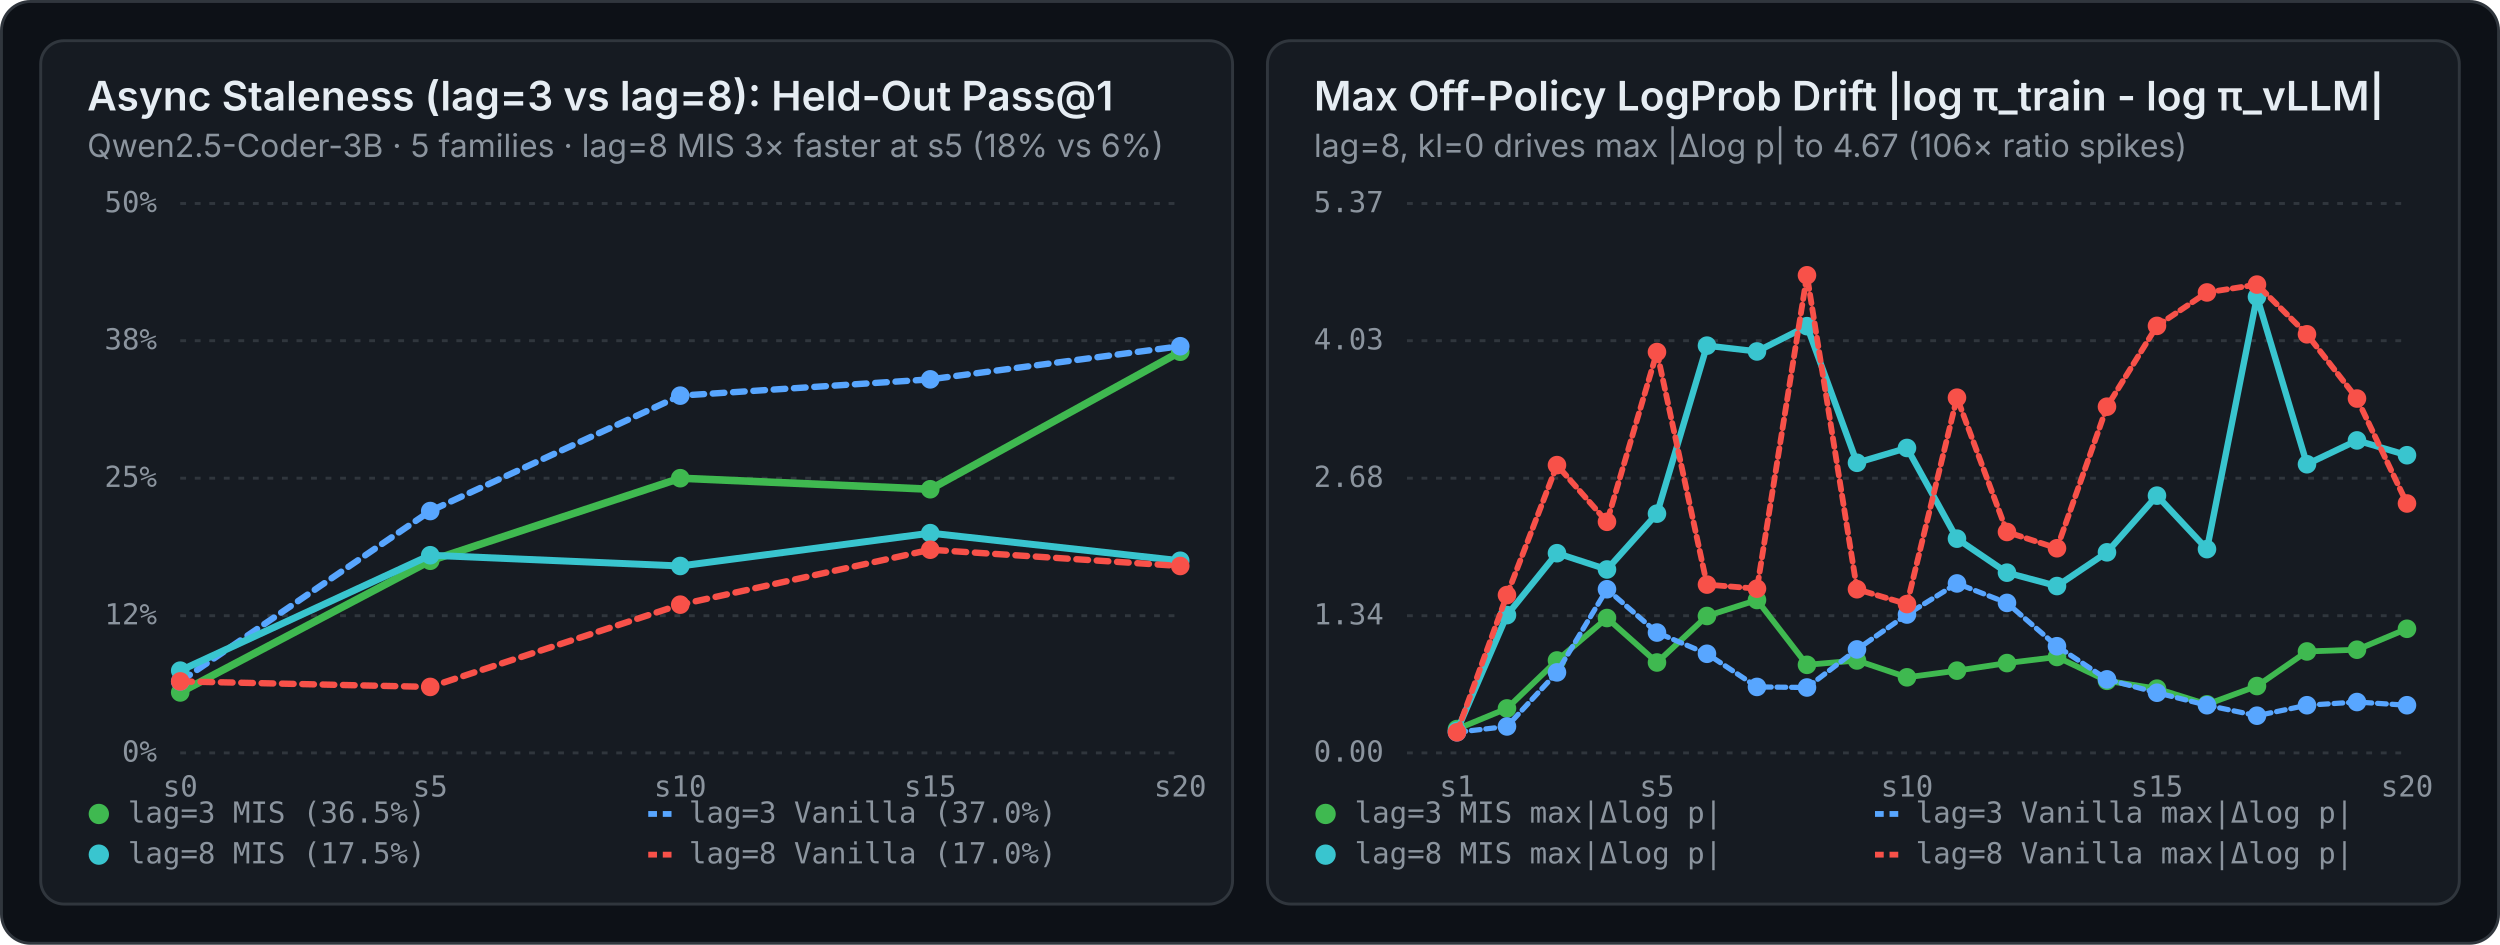
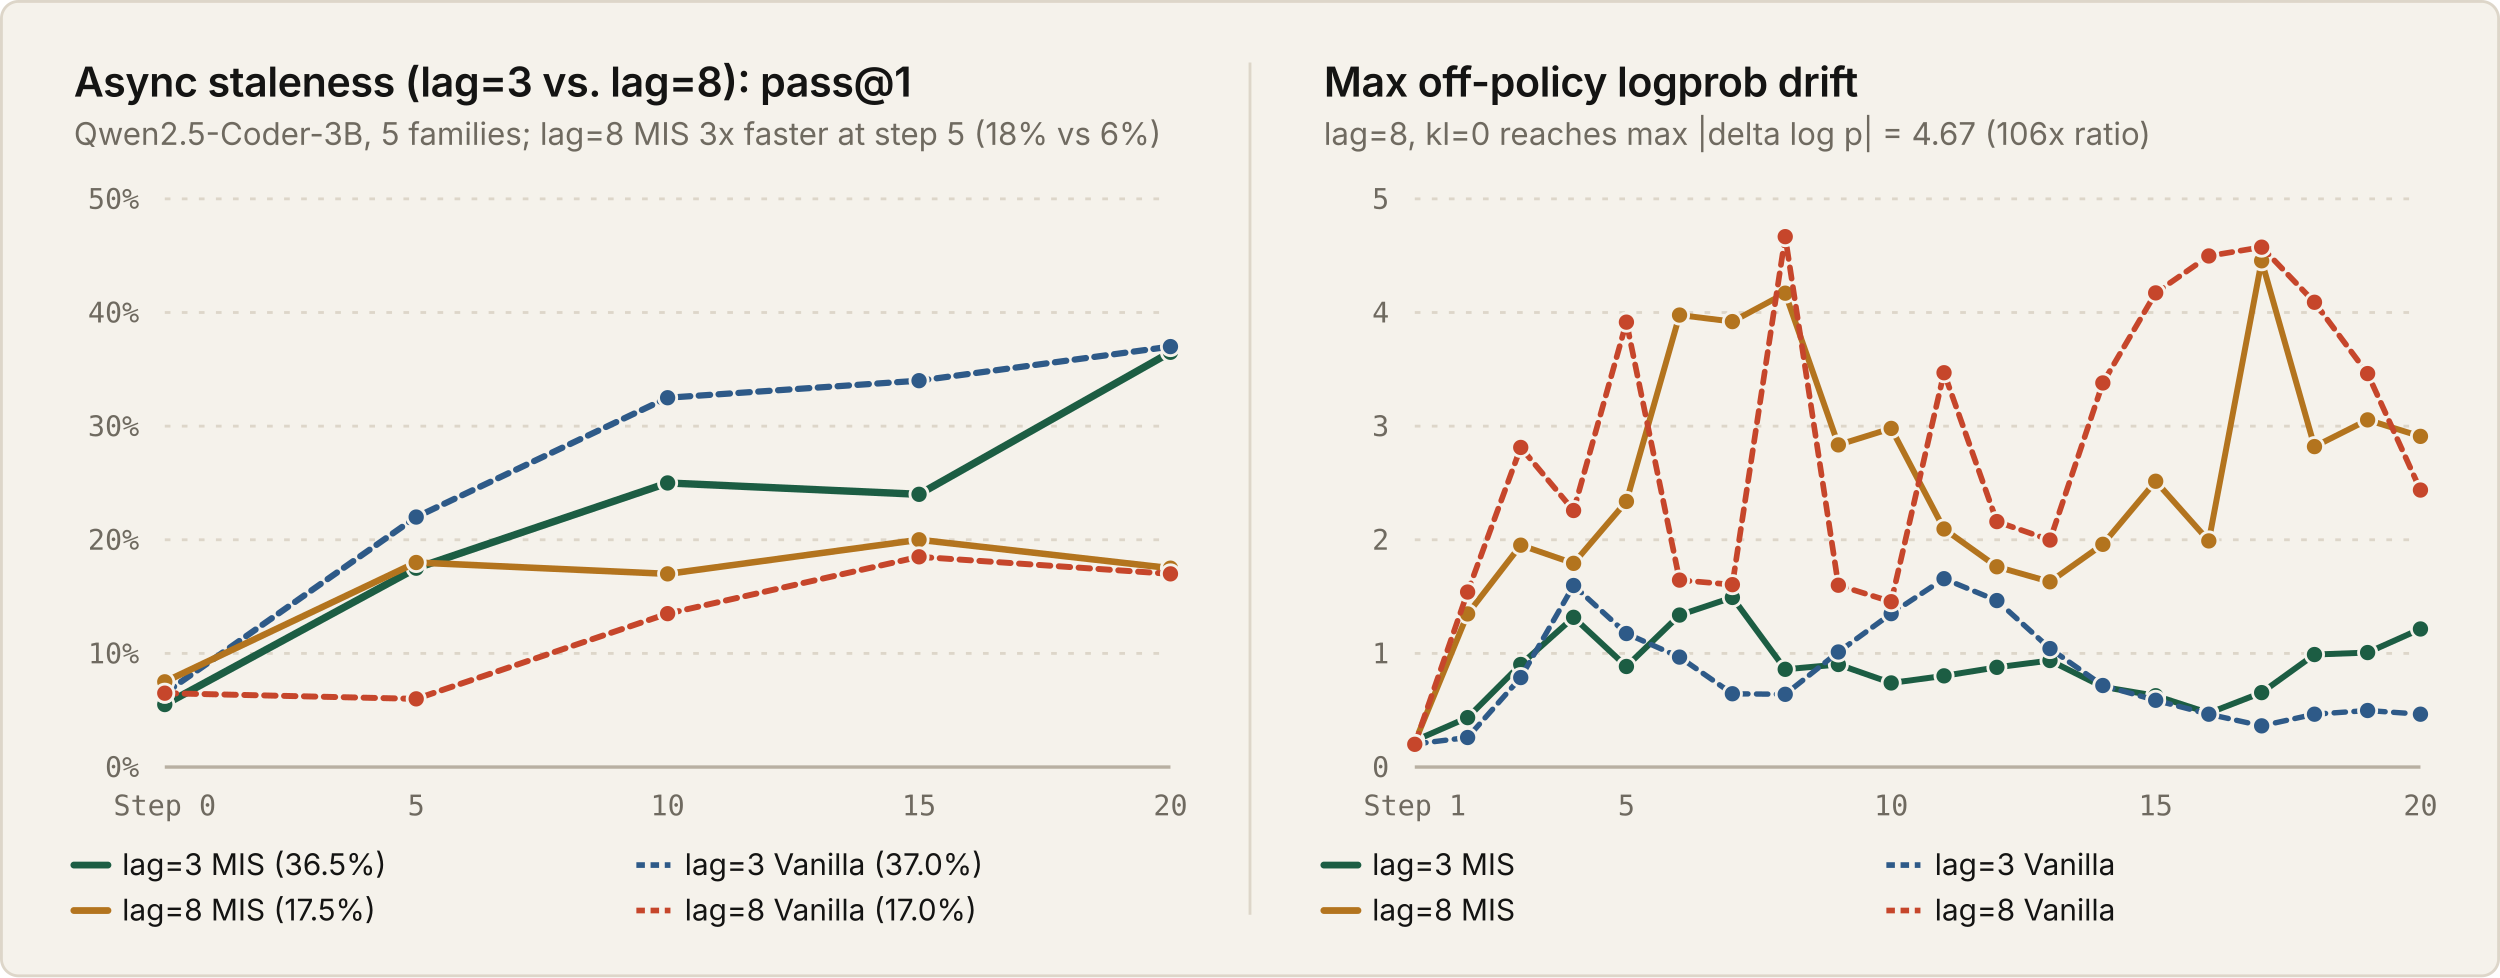
- <svg xmlns="http://www.w3.org/2000/svg" width="860" height="325" viewBox="0 0 860 325" role="img" aria-label="Async Off-Policy Staleness (lag=3 vs lag=8): Vanilla GRPO vs MIS">
-   <style>text { font-family: ui-monospace, SFMono-Regular, Menlo, Consolas, monospace; }.title { font-family: -apple-system, BlinkMacSystemFont, 'Segoe UI', sans-serif; font-size: 14px; font-weight: 600; fill: #e6edf3; }.sub { font-family: -apple-system, BlinkMacSystemFont, 'Segoe UI', sans-serif; font-size: 11px; fill: #8b949e; }.ax { font-size: 10px; fill: #8b949e; }.lbl { font-size: 11px; fill: #e6edf3; }.grid { stroke: #30363d; stroke-width: 1; stroke-dasharray: 2 3; }</style>
-   <rect x="0.5" y="0.5" width="859" height="324" rx="10" fill="#0d1117" stroke="#30363d" />
-   <rect x="14" y="14" width="410" height="297" rx="8" fill="#161b22" stroke="#30363d" />
-   <text x="30" y="38" class="title">Async Staleness (lag=3 vs lag=8): Held-Out Pass@1</text>
-   <text x="30" y="54" class="sub">Qwen2.5-Coder-3B · 5 families · lag=8 MIS 3× faster at s5 (18% vs 6%)</text>
-   <line x1="62.0" x2="406.0" y1="259.0" y2="259.0" class="grid" />
-   <text x="54.0" y="262.0" text-anchor="end" class="ax">0%</text>
-   <line x1="62.0" x2="406.0" y1="211.8" y2="211.8" class="grid" />
-   <text x="54.0" y="214.8" text-anchor="end" class="ax">12%</text>
-   <line x1="62.0" x2="406.0" y1="164.5" y2="164.5" class="grid" />
-   <text x="54.0" y="167.5" text-anchor="end" class="ax">25%</text>
-   <line x1="62.0" x2="406.0" y1="117.2" y2="117.2" class="grid" />
-   <text x="54.0" y="120.2" text-anchor="end" class="ax">38%</text>
-   <line x1="62.0" x2="406.0" y1="70.0" y2="70.0" class="grid" />
-   <text x="54.0" y="73.0" text-anchor="end" class="ax">50%</text>
-   <text x="62.0" y="274.0" text-anchor="middle" class="ax">s0</text>
-   <text x="148.0" y="274.0" text-anchor="middle" class="ax">s5</text>
-   <text x="234.0" y="274.0" text-anchor="middle" class="ax">s10</text>
-   <text x="320.0" y="274.0" text-anchor="middle" class="ax">s15</text>
-   <text x="406.0" y="274.0" text-anchor="middle" class="ax">s20</text>
-   <path d="M62.0,238.2 L148.0,192.9 L234.0,164.5 L320.0,168.3 L406.0,121.0" fill="none" stroke="#3fb950" stroke-width="2.6" stroke-opacity="1.0" stroke-linejoin="round" stroke-linecap="round" />
-   <circle cx="62.0" cy="238.2" r="3.2" fill="#3fb950" />
-   <circle cx="148.0" cy="192.9" r="3.2" fill="#3fb950" />
-   <circle cx="234.0" cy="164.5" r="3.2" fill="#3fb950" />
-   <circle cx="320.0" cy="168.3" r="3.2" fill="#3fb950" />
-   <circle cx="406.0" cy="121.0" r="3.2" fill="#3fb950" />
-   <path d="M62.0,234.4 L148.0,175.8 L234.0,136.1 L320.0,130.5 L406.0,119.1" fill="none" stroke="#58a6ff" stroke-width="2.2" stroke-dasharray="4 3" stroke-opacity="1.0" stroke-linejoin="round" stroke-linecap="round" />
-   <circle cx="62.0" cy="234.4" r="3.2" fill="#58a6ff" />
-   <circle cx="148.0" cy="175.8" r="3.2" fill="#58a6ff" />
-   <circle cx="234.0" cy="136.1" r="3.2" fill="#58a6ff" />
-   <circle cx="320.0" cy="130.5" r="3.2" fill="#58a6ff" />
-   <circle cx="406.0" cy="119.1" r="3.2" fill="#58a6ff" />
-   <path d="M62.0,230.7 L148.0,191.0 L234.0,194.7 L320.0,183.4 L406.0,192.9" fill="none" stroke="#39c5cf" stroke-width="2.4" stroke-opacity="1.0" stroke-linejoin="round" stroke-linecap="round" />
-   <circle cx="62.0" cy="230.7" r="3.2" fill="#39c5cf" />
-   <circle cx="148.0" cy="191.0" r="3.2" fill="#39c5cf" />
-   <circle cx="234.0" cy="194.7" r="3.2" fill="#39c5cf" />
-   <circle cx="320.0" cy="183.4" r="3.2" fill="#39c5cf" />
-   <circle cx="406.0" cy="192.9" r="3.2" fill="#39c5cf" />
-   <path d="M62.0,234.4 L148.0,236.3 L234.0,208.0 L320.0,189.1 L406.0,194.7" fill="none" stroke="#f85149" stroke-width="2.2" stroke-dasharray="4 3" stroke-opacity="1.0" stroke-linejoin="round" stroke-linecap="round" />
-   <circle cx="62.0" cy="234.4" r="3.2" fill="#f85149" />
-   <circle cx="148.0" cy="236.3" r="3.2" fill="#f85149" />
-   <circle cx="234.0" cy="208.0" r="3.2" fill="#f85149" />
-   <circle cx="320.0" cy="189.1" r="3.2" fill="#f85149" />
-   <circle cx="406.0" cy="194.7" r="3.2" fill="#f85149" />
-   <circle cx="34.0" cy="280.0" r="3.5" fill="#3fb950" />
-   <text x="44.0" y="283.0" class="ax">lag=3 MIS (36.5%)</text>
-   <line x1="223.0" x2="233.0" y1="280.0" y2="280.0" stroke="#58a6ff" stroke-width="2" stroke-dasharray="3 2" />
-   <text x="237.0" y="283.0" class="ax">lag=3 Vanilla (37.0%)</text>
-   <circle cx="34.0" cy="294.0" r="3.5" fill="#39c5cf" />
-   <text x="44.0" y="297.0" class="ax">lag=8 MIS (17.5%)</text>
-   <line x1="223.0" x2="233.0" y1="294.0" y2="294.0" stroke="#f85149" stroke-width="2" stroke-dasharray="3 2" />
-   <text x="237.0" y="297.0" class="ax">lag=8 Vanilla (17.0%)</text>
-   <rect x="436" y="14" width="410" height="297" rx="8" fill="#161b22" stroke="#30363d" />
-   <text x="452" y="38" class="title">Max Off-Policy LogProb Drift |log π_train - log π_vLLM|</text>
-   <text x="452" y="54" class="sub">lag=8, kl=0 drives max |Δlog p| to 4.67 (106× ratio spikes)</text>
-   <line x1="484.0" x2="828.0" y1="259.0" y2="259.0" class="grid" />
-   <text x="476.0" y="262.0" text-anchor="end" class="ax">0.00</text>
-   <line x1="484.0" x2="828.0" y1="211.8" y2="211.8" class="grid" />
-   <text x="476.0" y="214.8" text-anchor="end" class="ax">1.34</text>
-   <line x1="484.0" x2="828.0" y1="164.5" y2="164.5" class="grid" />
-   <text x="476.0" y="167.5" text-anchor="end" class="ax">2.68</text>
-   <line x1="484.0" x2="828.0" y1="117.2" y2="117.2" class="grid" />
-   <text x="476.0" y="120.2" text-anchor="end" class="ax">4.03</text>
-   <line x1="484.0" x2="828.0" y1="70.0" y2="70.0" class="grid" />
-   <text x="476.0" y="73.0" text-anchor="end" class="ax">5.37</text>
-   <text x="501.2" y="274.0" text-anchor="middle" class="ax">s1</text>
-   <text x="570.0" y="274.0" text-anchor="middle" class="ax">s5</text>
-   <text x="656.0" y="274.0" text-anchor="middle" class="ax">s10</text>
-   <text x="742.0" y="274.0" text-anchor="middle" class="ax">s15</text>
-   <text x="828.0" y="274.0" text-anchor="middle" class="ax">s20</text>
-   <path d="M501.2,250.8 L518.4,243.7 L535.6,227.2 L552.8,212.6 L570.0,227.9 L587.2,211.9 L604.4,206.4 L621.6,228.7 L638.8,227.2 L656.0,233.0 L673.2,230.7 L690.4,228.1 L707.6,226.0 L724.8,234.2 L742.0,236.9 L759.2,242.3 L776.4,236.0 L793.6,224.1 L810.8,223.5 L828.0,216.3" fill="none" stroke="#3fb950" stroke-width="2.0" stroke-opacity="1.0" stroke-linejoin="round" stroke-linecap="round" />
-   <circle cx="501.2" cy="250.8" r="3.2" fill="#3fb950" />
-   <circle cx="518.4" cy="243.7" r="3.2" fill="#3fb950" />
-   <circle cx="535.6" cy="227.2" r="3.2" fill="#3fb950" />
-   <circle cx="552.8" cy="212.6" r="3.2" fill="#3fb950" />
-   <circle cx="570.0" cy="227.9" r="3.2" fill="#3fb950" />
-   <circle cx="587.2" cy="211.9" r="3.2" fill="#3fb950" />
-   <circle cx="604.4" cy="206.4" r="3.2" fill="#3fb950" />
-   <circle cx="621.6" cy="228.7" r="3.2" fill="#3fb950" />
-   <circle cx="638.8" cy="227.2" r="3.2" fill="#3fb950" />
-   <circle cx="656.0" cy="233.0" r="3.2" fill="#3fb950" />
-   <circle cx="673.2" cy="230.7" r="3.2" fill="#3fb950" />
-   <circle cx="690.4" cy="228.1" r="3.2" fill="#3fb950" />
-   <circle cx="707.6" cy="226.0" r="3.2" fill="#3fb950" />
-   <circle cx="724.8" cy="234.2" r="3.2" fill="#3fb950" />
-   <circle cx="742.0" cy="236.9" r="3.2" fill="#3fb950" />
-   <circle cx="759.2" cy="242.3" r="3.2" fill="#3fb950" />
-   <circle cx="776.4" cy="236.0" r="3.2" fill="#3fb950" />
-   <circle cx="793.6" cy="224.1" r="3.2" fill="#3fb950" />
-   <circle cx="810.8" cy="223.5" r="3.2" fill="#3fb950" />
-   <circle cx="828.0" cy="216.3" r="3.2" fill="#3fb950" />
-   <path d="M501.2,251.9 L518.4,249.9 L535.6,231.3 L552.8,202.7 L570.0,217.6 L587.2,224.9 L604.4,236.3 L621.6,236.5 L638.8,223.4 L656.0,211.4 L673.2,200.7 L690.4,207.4 L707.6,222.3 L724.8,233.7 L742.0,238.3 L759.2,242.6 L776.4,246.2 L793.6,242.6 L810.8,241.5 L828.0,242.6" fill="none" stroke="#58a6ff" stroke-width="1.8" stroke-dasharray="3 2" stroke-opacity="1.0" stroke-linejoin="round" stroke-linecap="round" />
-   <circle cx="501.2" cy="251.9" r="3.2" fill="#58a6ff" />
-   <circle cx="518.4" cy="249.9" r="3.2" fill="#58a6ff" />
-   <circle cx="535.6" cy="231.3" r="3.2" fill="#58a6ff" />
-   <circle cx="552.8" cy="202.7" r="3.2" fill="#58a6ff" />
-   <circle cx="570.0" cy="217.6" r="3.2" fill="#58a6ff" />
-   <circle cx="587.2" cy="224.9" r="3.2" fill="#58a6ff" />
-   <circle cx="604.4" cy="236.3" r="3.2" fill="#58a6ff" />
-   <circle cx="621.6" cy="236.5" r="3.2" fill="#58a6ff" />
-   <circle cx="638.8" cy="223.4" r="3.2" fill="#58a6ff" />
-   <circle cx="656.0" cy="211.4" r="3.2" fill="#58a6ff" />
-   <circle cx="673.2" cy="200.7" r="3.2" fill="#58a6ff" />
-   <circle cx="690.4" cy="207.4" r="3.2" fill="#58a6ff" />
-   <circle cx="707.6" cy="222.3" r="3.2" fill="#58a6ff" />
-   <circle cx="724.8" cy="233.7" r="3.2" fill="#58a6ff" />
-   <circle cx="742.0" cy="238.3" r="3.2" fill="#58a6ff" />
-   <circle cx="759.2" cy="242.6" r="3.2" fill="#58a6ff" />
-   <circle cx="776.4" cy="246.2" r="3.2" fill="#58a6ff" />
-   <circle cx="793.6" cy="242.6" r="3.2" fill="#58a6ff" />
-   <circle cx="810.8" cy="241.5" r="3.2" fill="#58a6ff" />
-   <circle cx="828.0" cy="242.6" r="3.2" fill="#58a6ff" />
-   <path d="M501.2,251.4 L518.4,211.6 L535.6,190.3 L552.8,195.9 L570.0,176.7 L587.2,118.9 L604.4,120.9 L621.6,112.2 L638.8,159.2 L656.0,154.1 L673.2,185.3 L690.4,197.0 L707.6,201.6 L724.8,190.0 L742.0,170.5 L759.2,188.9 L776.4,102.1 L793.6,159.7 L810.8,151.5 L828.0,156.6" fill="none" stroke="#39c5cf" stroke-width="2.2" stroke-opacity="1.0" stroke-linejoin="round" stroke-linecap="round" />
-   <circle cx="501.2" cy="251.4" r="3.2" fill="#39c5cf" />
-   <circle cx="518.4" cy="211.6" r="3.2" fill="#39c5cf" />
-   <circle cx="535.6" cy="190.3" r="3.2" fill="#39c5cf" />
-   <circle cx="552.8" cy="195.9" r="3.2" fill="#39c5cf" />
-   <circle cx="570.0" cy="176.7" r="3.2" fill="#39c5cf" />
-   <circle cx="587.2" cy="118.9" r="3.2" fill="#39c5cf" />
-   <circle cx="604.4" cy="120.9" r="3.2" fill="#39c5cf" />
-   <circle cx="621.6" cy="112.2" r="3.2" fill="#39c5cf" />
-   <circle cx="638.8" cy="159.2" r="3.2" fill="#39c5cf" />
-   <circle cx="656.0" cy="154.1" r="3.2" fill="#39c5cf" />
-   <circle cx="673.2" cy="185.3" r="3.2" fill="#39c5cf" />
-   <circle cx="690.4" cy="197.0" r="3.2" fill="#39c5cf" />
-   <circle cx="707.6" cy="201.6" r="3.2" fill="#39c5cf" />
-   <circle cx="724.8" cy="190.0" r="3.2" fill="#39c5cf" />
-   <circle cx="742.0" cy="170.5" r="3.2" fill="#39c5cf" />
-   <circle cx="759.2" cy="188.9" r="3.2" fill="#39c5cf" />
-   <circle cx="776.4" cy="102.1" r="3.2" fill="#39c5cf" />
-   <circle cx="793.6" cy="159.7" r="3.2" fill="#39c5cf" />
-   <circle cx="810.8" cy="151.5" r="3.2" fill="#39c5cf" />
-   <circle cx="828.0" cy="156.6" r="3.2" fill="#39c5cf" />
-   <path d="M501.2,251.9 L518.4,204.7 L535.6,160.0 L552.8,179.5 L570.0,121.1 L587.2,201.1 L604.4,202.5 L621.6,94.7 L638.8,202.7 L656.0,207.8 L673.2,136.8 L690.4,183.0 L707.6,188.6 L724.8,139.9 L742.0,112.1 L759.2,100.6 L776.4,97.9 L793.6,115.0 L810.8,137.1 L828.0,173.2" fill="none" stroke="#f85149" stroke-width="2.0" stroke-dasharray="3 2" stroke-opacity="1.0" stroke-linejoin="round" stroke-linecap="round" />
-   <circle cx="501.2" cy="251.9" r="3.2" fill="#f85149" />
-   <circle cx="518.4" cy="204.7" r="3.2" fill="#f85149" />
-   <circle cx="535.6" cy="160.0" r="3.2" fill="#f85149" />
-   <circle cx="552.8" cy="179.5" r="3.2" fill="#f85149" />
-   <circle cx="570.0" cy="121.1" r="3.2" fill="#f85149" />
-   <circle cx="587.2" cy="201.1" r="3.2" fill="#f85149" />
-   <circle cx="604.4" cy="202.5" r="3.2" fill="#f85149" />
-   <circle cx="621.6" cy="94.7" r="3.2" fill="#f85149" />
-   <circle cx="638.8" cy="202.7" r="3.2" fill="#f85149" />
-   <circle cx="656.0" cy="207.8" r="3.2" fill="#f85149" />
-   <circle cx="673.2" cy="136.8" r="3.2" fill="#f85149" />
-   <circle cx="690.4" cy="183.0" r="3.2" fill="#f85149" />
-   <circle cx="707.6" cy="188.6" r="3.2" fill="#f85149" />
-   <circle cx="724.8" cy="139.9" r="3.2" fill="#f85149" />
-   <circle cx="742.0" cy="112.1" r="3.2" fill="#f85149" />
-   <circle cx="759.2" cy="100.6" r="3.2" fill="#f85149" />
-   <circle cx="776.4" cy="97.9" r="3.2" fill="#f85149" />
-   <circle cx="793.6" cy="115.0" r="3.2" fill="#f85149" />
-   <circle cx="810.8" cy="137.1" r="3.2" fill="#f85149" />
-   <circle cx="828.0" cy="173.2" r="3.2" fill="#f85149" />
-   <circle cx="456.0" cy="280.0" r="3.5" fill="#3fb950" />
-   <text x="466.0" y="283.0" class="ax">lag=3 MIS max|Δlog p|</text>
-   <line x1="645.0" x2="655.0" y1="280.0" y2="280.0" stroke="#58a6ff" stroke-width="2" stroke-dasharray="3 2" />
-   <text x="659.0" y="283.0" class="ax">lag=3 Vanilla max|Δlog p|</text>
-   <circle cx="456.0" cy="294.0" r="3.5" fill="#39c5cf" />
-   <text x="466.0" y="297.0" class="ax">lag=8 MIS max|Δlog p|</text>
-   <line x1="645.0" x2="655.0" y1="294.0" y2="294.0" stroke="#f85149" stroke-width="2" stroke-dasharray="3 2" />
-   <text x="659.0" y="297.0" class="ax">lag=8 Vanilla max|Δlog p|</text>
+ <svg xmlns="http://www.w3.org/2000/svg" width="880" height="344" viewBox="0 0 880 344" role="img" aria-label="Async Off-Policy Staleness (lag=3 vs lag=8): Vanilla GRPO vs MIS">
+   <style>text { font-family: ui-monospace, SFMono-Regular, Menlo, Consolas, monospace; }.title { font-family: -apple-system, BlinkMacSystemFont, 'Inter', 'Segoe UI', sans-serif; font-size: 14.5px; font-weight: 600; fill: #141413; letter-spacing: -0.01em; }.sub { font-family: -apple-system, BlinkMacSystemFont, 'Inter', 'Segoe UI', sans-serif; font-size: 11px; fill: #6F6A60; }.ax { font-size: 10px; fill: #6F6A60; }.leg { font-family: -apple-system, BlinkMacSystemFont, 'Inter', 'Segoe UI', sans-serif; font-size: 10.5px; fill: #141413; }.lbl { font-family: -apple-system, BlinkMacSystemFont, 'Inter', 'Segoe UI', sans-serif; font-size: 11.5px; font-weight: 500; fill: #141413; }.grid { stroke: #DDD6C9; stroke-width: 1; stroke-dasharray: 2 4; }.axis { stroke: #B8B0A2; stroke-width: 1.2; }</style>
+   <rect x="0.5" y="0.5" width="879" height="343" rx="6" fill="#F5F2EB" stroke="#DDD6C9" />
+   <line x1="440.0" x2="440.0" y1="22" y2="322" stroke="#DDD6C9" stroke-width="1" />
+   <text x="26" y="34" class="title">Async staleness (lag=3 vs. lag=8): pass@1</text>
+   <text x="26" y="51" class="sub">Qwen2.5-Coder-3B, 5 families; lag=8 MIS 3x faster at step 5 (18% vs 6%)</text>
+   <line x1="58.0" x2="412.0" y1="270.0" y2="270.0" class="axis" />
+   <text x="49.0" y="273.5" text-anchor="end" class="ax">0%</text>
+   <line x1="58.0" x2="412.0" y1="230.0" y2="230.0" class="grid" />
+   <text x="49.0" y="233.5" text-anchor="end" class="ax">10%</text>
+   <line x1="58.0" x2="412.0" y1="190.0" y2="190.0" class="grid" />
+   <text x="49.0" y="193.5" text-anchor="end" class="ax">20%</text>
+   <line x1="58.0" x2="412.0" y1="150.0" y2="150.0" class="grid" />
+   <text x="49.0" y="153.5" text-anchor="end" class="ax">30%</text>
+   <line x1="58.0" x2="412.0" y1="110.0" y2="110.0" class="grid" />
+   <text x="49.0" y="113.5" text-anchor="end" class="ax">40%</text>
+   <line x1="58.0" x2="412.0" y1="70.0" y2="70.0" class="grid" />
+   <text x="49.0" y="73.5" text-anchor="end" class="ax">50%</text>
+   <text x="58.0" y="287.0" text-anchor="middle" class="ax">Step 0</text>
+   <text x="146.5" y="287.0" text-anchor="middle" class="ax">5</text>
+   <text x="235.0" y="287.0" text-anchor="middle" class="ax">10</text>
+   <text x="323.5" y="287.0" text-anchor="middle" class="ax">15</text>
+   <text x="412.0" y="287.0" text-anchor="middle" class="ax">20</text>
+   <path d="M58.0,248.0 L146.5,200.0 L235.0,170.0 L323.5,174.0 L412.0,124.0" fill="none" stroke="#1C5D43" stroke-width="2.6" stroke-opacity="1.0" stroke-linejoin="round" stroke-linecap="round" />
+   <circle cx="58.0" cy="248.0" r="3.2" fill="#1C5D43" stroke="#F5F2EB" stroke-width="1" />
+   <circle cx="146.5" cy="200.0" r="3.2" fill="#1C5D43" stroke="#F5F2EB" stroke-width="1" />
+   <circle cx="235.0" cy="170.0" r="3.2" fill="#1C5D43" stroke="#F5F2EB" stroke-width="1" />
+   <circle cx="323.5" cy="174.0" r="3.2" fill="#1C5D43" stroke="#F5F2EB" stroke-width="1" />
+   <circle cx="412.0" cy="124.0" r="3.2" fill="#1C5D43" stroke="#F5F2EB" stroke-width="1" />
+   <path d="M58.0,244.0 L146.5,182.0 L235.0,140.0 L323.5,134.0 L412.0,122.0" fill="none" stroke="#2E5A88" stroke-width="2.2" stroke-dasharray="4 3" stroke-opacity="1.0" stroke-linejoin="round" stroke-linecap="round" />
+   <circle cx="58.0" cy="244.0" r="3.2" fill="#2E5A88" stroke="#F5F2EB" stroke-width="1" />
+   <circle cx="146.5" cy="182.0" r="3.2" fill="#2E5A88" stroke="#F5F2EB" stroke-width="1" />
+   <circle cx="235.0" cy="140.0" r="3.2" fill="#2E5A88" stroke="#F5F2EB" stroke-width="1" />
+   <circle cx="323.5" cy="134.0" r="3.2" fill="#2E5A88" stroke="#F5F2EB" stroke-width="1" />
+   <circle cx="412.0" cy="122.0" r="3.2" fill="#2E5A88" stroke="#F5F2EB" stroke-width="1" />
+   <path d="M58.0,240.0 L146.5,198.0 L235.0,202.0 L323.5,190.0 L412.0,200.0" fill="none" stroke="#B3741E" stroke-width="2.3" stroke-opacity="1.0" stroke-linejoin="round" stroke-linecap="round" />
+   <circle cx="58.0" cy="240.0" r="3.2" fill="#B3741E" stroke="#F5F2EB" stroke-width="1" />
+   <circle cx="146.5" cy="198.0" r="3.2" fill="#B3741E" stroke="#F5F2EB" stroke-width="1" />
+   <circle cx="235.0" cy="202.0" r="3.2" fill="#B3741E" stroke="#F5F2EB" stroke-width="1" />
+   <circle cx="323.5" cy="190.0" r="3.2" fill="#B3741E" stroke="#F5F2EB" stroke-width="1" />
+   <circle cx="412.0" cy="200.0" r="3.2" fill="#B3741E" stroke="#F5F2EB" stroke-width="1" />
+   <path d="M58.0,244.0 L146.5,246.0 L235.0,216.0 L323.5,196.0 L412.0,202.0" fill="none" stroke="#C6462B" stroke-width="2.1" stroke-dasharray="4 3" stroke-opacity="1.0" stroke-linejoin="round" stroke-linecap="round" />
+   <circle cx="58.0" cy="244.0" r="3.2" fill="#C6462B" stroke="#F5F2EB" stroke-width="1" />
+   <circle cx="146.5" cy="246.0" r="3.2" fill="#C6462B" stroke="#F5F2EB" stroke-width="1" />
+   <circle cx="235.0" cy="216.0" r="3.2" fill="#C6462B" stroke="#F5F2EB" stroke-width="1" />
+   <circle cx="323.5" cy="196.0" r="3.2" fill="#C6462B" stroke="#F5F2EB" stroke-width="1" />
+   <circle cx="412.0" cy="202.0" r="3.2" fill="#C6462B" stroke="#F5F2EB" stroke-width="1" />
+   <line x1="26.0" x2="38.0" y1="304.5" y2="304.5" stroke="#1C5D43" stroke-width="2.4" stroke-linecap="round" />
+   <text x="43.0" y="308.0" class="leg">lag=3 MIS (36.5%)</text>
+   <line x1="224.0" x2="236.0" y1="304.5" y2="304.5" stroke="#2E5A88" stroke-width="2" stroke-dasharray="3 2" />
+   <text x="241.0" y="308.0" class="leg">lag=3 Vanilla (37.0%)</text>
+   <line x1="26.0" x2="38.0" y1="320.5" y2="320.5" stroke="#B3741E" stroke-width="2.4" stroke-linecap="round" />
+   <text x="43.0" y="324.0" class="leg">lag=8 MIS (17.5%)</text>
+   <line x1="224.0" x2="236.0" y1="320.5" y2="320.5" stroke="#C6462B" stroke-width="2" stroke-dasharray="3 2" />
+   <text x="241.0" y="324.0" class="leg">lag=8 Vanilla (17.0%)</text>
+   <text x="466" y="34" class="title">Max off-policy logprob drift</text>
+   <text x="466" y="51" class="sub">lag=8, kl=0 reaches max |delta log p| = 4.67 (106x ratio)</text>
+   <line x1="498.0" x2="852.0" y1="270.0" y2="270.0" class="axis" />
+   <text x="489.0" y="273.5" text-anchor="end" class="ax">0</text>
+   <line x1="498.0" x2="852.0" y1="230.0" y2="230.0" class="grid" />
+   <text x="489.0" y="233.5" text-anchor="end" class="ax">1</text>
+   <line x1="498.0" x2="852.0" y1="190.0" y2="190.0" class="grid" />
+   <text x="489.0" y="193.5" text-anchor="end" class="ax">2</text>
+   <line x1="498.0" x2="852.0" y1="150.0" y2="150.0" class="grid" />
+   <text x="489.0" y="153.5" text-anchor="end" class="ax">3</text>
+   <line x1="498.0" x2="852.0" y1="110.0" y2="110.0" class="grid" />
+   <text x="489.0" y="113.5" text-anchor="end" class="ax">4</text>
+   <line x1="498.0" x2="852.0" y1="70.0" y2="70.0" class="grid" />
+   <text x="489.0" y="73.5" text-anchor="end" class="ax">5</text>
+   <text x="498.0" y="287.0" text-anchor="middle" class="ax">Step 1</text>
+   <text x="572.5" y="287.0" text-anchor="middle" class="ax">5</text>
+   <text x="665.7" y="287.0" text-anchor="middle" class="ax">10</text>
+   <text x="758.8" y="287.0" text-anchor="middle" class="ax">15</text>
+   <text x="852.0" y="287.0" text-anchor="middle" class="ax">20</text>
+   <path d="M498.0,260.7 L516.6,252.6 L535.3,233.9 L553.9,217.3 L572.5,234.6 L591.2,216.5 L609.8,210.3 L628.4,235.6 L647.1,233.9 L665.7,240.4 L684.3,237.9 L702.9,234.9 L721.6,232.5 L740.2,241.8 L758.8,244.9 L777.5,251.0 L796.1,243.8 L814.7,230.4 L833.4,229.7 L852.0,221.4" fill="none" stroke="#1C5D43" stroke-width="2.1" stroke-opacity="1.0" stroke-linejoin="round" stroke-linecap="round" />
+   <circle cx="498.0" cy="260.7" r="3.2" fill="#1C5D43" stroke="#F5F2EB" stroke-width="1" />
+   <circle cx="516.6" cy="252.6" r="3.2" fill="#1C5D43" stroke="#F5F2EB" stroke-width="1" />
+   <circle cx="535.3" cy="233.9" r="3.2" fill="#1C5D43" stroke="#F5F2EB" stroke-width="1" />
+   <circle cx="553.9" cy="217.3" r="3.2" fill="#1C5D43" stroke="#F5F2EB" stroke-width="1" />
+   <circle cx="572.5" cy="234.6" r="3.2" fill="#1C5D43" stroke="#F5F2EB" stroke-width="1" />
+   <circle cx="591.2" cy="216.5" r="3.2" fill="#1C5D43" stroke="#F5F2EB" stroke-width="1" />
+   <circle cx="609.8" cy="210.3" r="3.2" fill="#1C5D43" stroke="#F5F2EB" stroke-width="1" />
+   <circle cx="628.4" cy="235.6" r="3.2" fill="#1C5D43" stroke="#F5F2EB" stroke-width="1" />
+   <circle cx="647.1" cy="233.9" r="3.2" fill="#1C5D43" stroke="#F5F2EB" stroke-width="1" />
+   <circle cx="665.7" cy="240.4" r="3.2" fill="#1C5D43" stroke="#F5F2EB" stroke-width="1" />
+   <circle cx="684.3" cy="237.9" r="3.2" fill="#1C5D43" stroke="#F5F2EB" stroke-width="1" />
+   <circle cx="702.9" cy="234.9" r="3.2" fill="#1C5D43" stroke="#F5F2EB" stroke-width="1" />
+   <circle cx="721.6" cy="232.5" r="3.2" fill="#1C5D43" stroke="#F5F2EB" stroke-width="1" />
+   <circle cx="740.2" cy="241.8" r="3.2" fill="#1C5D43" stroke="#F5F2EB" stroke-width="1" />
+   <circle cx="758.8" cy="244.9" r="3.2" fill="#1C5D43" stroke="#F5F2EB" stroke-width="1" />
+   <circle cx="777.5" cy="251.0" r="3.2" fill="#1C5D43" stroke="#F5F2EB" stroke-width="1" />
+   <circle cx="796.1" cy="243.8" r="3.2" fill="#1C5D43" stroke="#F5F2EB" stroke-width="1" />
+   <circle cx="814.7" cy="230.4" r="3.2" fill="#1C5D43" stroke="#F5F2EB" stroke-width="1" />
+   <circle cx="833.4" cy="229.7" r="3.2" fill="#1C5D43" stroke="#F5F2EB" stroke-width="1" />
+   <circle cx="852.0" cy="221.4" r="3.2" fill="#1C5D43" stroke="#F5F2EB" stroke-width="1" />
+   <path d="M498.0,261.9 L516.6,259.6 L535.3,238.5 L553.9,206.1 L572.5,223.0 L591.2,231.3 L609.8,244.2 L628.4,244.4 L647.1,229.5 L665.7,216.0 L684.3,203.7 L702.9,211.4 L721.6,228.3 L740.2,241.3 L758.8,246.5 L777.5,251.4 L796.1,255.5 L814.7,251.4 L833.4,250.1 L852.0,251.4" fill="none" stroke="#2E5A88" stroke-width="1.9" stroke-dasharray="4 3" stroke-opacity="1.0" stroke-linejoin="round" stroke-linecap="round" />
+   <circle cx="498.0" cy="261.9" r="3.2" fill="#2E5A88" stroke="#F5F2EB" stroke-width="1" />
+   <circle cx="516.6" cy="259.6" r="3.2" fill="#2E5A88" stroke="#F5F2EB" stroke-width="1" />
+   <circle cx="535.3" cy="238.5" r="3.2" fill="#2E5A88" stroke="#F5F2EB" stroke-width="1" />
+   <circle cx="553.9" cy="206.1" r="3.2" fill="#2E5A88" stroke="#F5F2EB" stroke-width="1" />
+   <circle cx="572.5" cy="223.0" r="3.2" fill="#2E5A88" stroke="#F5F2EB" stroke-width="1" />
+   <circle cx="591.2" cy="231.3" r="3.2" fill="#2E5A88" stroke="#F5F2EB" stroke-width="1" />
+   <circle cx="609.8" cy="244.2" r="3.2" fill="#2E5A88" stroke="#F5F2EB" stroke-width="1" />
+   <circle cx="628.4" cy="244.4" r="3.2" fill="#2E5A88" stroke="#F5F2EB" stroke-width="1" />
+   <circle cx="647.1" cy="229.5" r="3.2" fill="#2E5A88" stroke="#F5F2EB" stroke-width="1" />
+   <circle cx="665.7" cy="216.0" r="3.2" fill="#2E5A88" stroke="#F5F2EB" stroke-width="1" />
+   <circle cx="684.3" cy="203.7" r="3.2" fill="#2E5A88" stroke="#F5F2EB" stroke-width="1" />
+   <circle cx="702.9" cy="211.4" r="3.2" fill="#2E5A88" stroke="#F5F2EB" stroke-width="1" />
+   <circle cx="721.6" cy="228.3" r="3.2" fill="#2E5A88" stroke="#F5F2EB" stroke-width="1" />
+   <circle cx="740.2" cy="241.3" r="3.2" fill="#2E5A88" stroke="#F5F2EB" stroke-width="1" />
+   <circle cx="758.8" cy="246.5" r="3.2" fill="#2E5A88" stroke="#F5F2EB" stroke-width="1" />
+   <circle cx="777.5" cy="251.4" r="3.2" fill="#2E5A88" stroke="#F5F2EB" stroke-width="1" />
+   <circle cx="796.1" cy="255.5" r="3.2" fill="#2E5A88" stroke="#F5F2EB" stroke-width="1" />
+   <circle cx="814.7" cy="251.4" r="3.2" fill="#2E5A88" stroke="#F5F2EB" stroke-width="1" />
+   <circle cx="833.4" cy="250.1" r="3.2" fill="#2E5A88" stroke="#F5F2EB" stroke-width="1" />
+   <circle cx="852.0" cy="251.4" r="3.2" fill="#2E5A88" stroke="#F5F2EB" stroke-width="1" />
+   <path d="M498.0,261.3 L516.6,216.1 L535.3,191.9 L553.9,198.3 L572.5,176.5 L591.2,110.9 L609.8,113.2 L628.4,103.2 L647.1,156.6 L665.7,150.8 L684.3,186.2 L702.9,199.5 L721.6,204.8 L740.2,191.6 L758.8,169.4 L777.5,190.4 L796.1,91.8 L814.7,157.2 L833.4,147.8 L852.0,153.6" fill="none" stroke="#B3741E" stroke-width="2.1" stroke-opacity="1.0" stroke-linejoin="round" stroke-linecap="round" />
+   <circle cx="498.0" cy="261.3" r="3.2" fill="#B3741E" stroke="#F5F2EB" stroke-width="1" />
+   <circle cx="516.6" cy="216.1" r="3.2" fill="#B3741E" stroke="#F5F2EB" stroke-width="1" />
+   <circle cx="535.3" cy="191.9" r="3.2" fill="#B3741E" stroke="#F5F2EB" stroke-width="1" />
+   <circle cx="553.9" cy="198.3" r="3.2" fill="#B3741E" stroke="#F5F2EB" stroke-width="1" />
+   <circle cx="572.5" cy="176.5" r="3.2" fill="#B3741E" stroke="#F5F2EB" stroke-width="1" />
+   <circle cx="591.2" cy="110.9" r="3.2" fill="#B3741E" stroke="#F5F2EB" stroke-width="1" />
+   <circle cx="609.8" cy="113.2" r="3.2" fill="#B3741E" stroke="#F5F2EB" stroke-width="1" />
+   <circle cx="628.4" cy="103.2" r="3.2" fill="#B3741E" stroke="#F5F2EB" stroke-width="1" />
+   <circle cx="647.1" cy="156.6" r="3.2" fill="#B3741E" stroke="#F5F2EB" stroke-width="1" />
+   <circle cx="665.7" cy="150.8" r="3.2" fill="#B3741E" stroke="#F5F2EB" stroke-width="1" />
+   <circle cx="684.3" cy="186.2" r="3.2" fill="#B3741E" stroke="#F5F2EB" stroke-width="1" />
+   <circle cx="702.9" cy="199.5" r="3.2" fill="#B3741E" stroke="#F5F2EB" stroke-width="1" />
+   <circle cx="721.6" cy="204.8" r="3.2" fill="#B3741E" stroke="#F5F2EB" stroke-width="1" />
+   <circle cx="740.2" cy="191.6" r="3.2" fill="#B3741E" stroke="#F5F2EB" stroke-width="1" />
+   <circle cx="758.8" cy="169.4" r="3.2" fill="#B3741E" stroke="#F5F2EB" stroke-width="1" />
+   <circle cx="777.5" cy="190.4" r="3.2" fill="#B3741E" stroke="#F5F2EB" stroke-width="1" />
+   <circle cx="796.1" cy="91.8" r="3.2" fill="#B3741E" stroke="#F5F2EB" stroke-width="1" />
+   <circle cx="814.7" cy="157.2" r="3.2" fill="#B3741E" stroke="#F5F2EB" stroke-width="1" />
+   <circle cx="833.4" cy="147.8" r="3.2" fill="#B3741E" stroke="#F5F2EB" stroke-width="1" />
+   <circle cx="852.0" cy="153.6" r="3.2" fill="#B3741E" stroke="#F5F2EB" stroke-width="1" />
+   <path d="M498.0,262.0 L516.6,208.4 L535.3,157.5 L553.9,179.7 L572.5,113.4 L591.2,204.2 L609.8,205.8 L628.4,83.3 L647.1,206.0 L665.7,211.8 L684.3,131.2 L702.9,183.6 L721.6,190.1 L740.2,134.8 L758.8,103.1 L777.5,90.1 L796.1,87.0 L814.7,106.4 L833.4,131.5 L852.0,172.5" fill="none" stroke="#C6462B" stroke-width="2.0" stroke-dasharray="4 3" stroke-opacity="1.0" stroke-linejoin="round" stroke-linecap="round" />
+   <circle cx="498.0" cy="262.0" r="3.2" fill="#C6462B" stroke="#F5F2EB" stroke-width="1" />
+   <circle cx="516.6" cy="208.4" r="3.2" fill="#C6462B" stroke="#F5F2EB" stroke-width="1" />
+   <circle cx="535.3" cy="157.5" r="3.2" fill="#C6462B" stroke="#F5F2EB" stroke-width="1" />
+   <circle cx="553.9" cy="179.7" r="3.2" fill="#C6462B" stroke="#F5F2EB" stroke-width="1" />
+   <circle cx="572.5" cy="113.4" r="3.2" fill="#C6462B" stroke="#F5F2EB" stroke-width="1" />
+   <circle cx="591.2" cy="204.2" r="3.2" fill="#C6462B" stroke="#F5F2EB" stroke-width="1" />
+   <circle cx="609.8" cy="205.8" r="3.2" fill="#C6462B" stroke="#F5F2EB" stroke-width="1" />
+   <circle cx="628.4" cy="83.3" r="3.2" fill="#C6462B" stroke="#F5F2EB" stroke-width="1" />
+   <circle cx="647.1" cy="206.0" r="3.2" fill="#C6462B" stroke="#F5F2EB" stroke-width="1" />
+   <circle cx="665.7" cy="211.8" r="3.2" fill="#C6462B" stroke="#F5F2EB" stroke-width="1" />
+   <circle cx="684.3" cy="131.2" r="3.2" fill="#C6462B" stroke="#F5F2EB" stroke-width="1" />
+   <circle cx="702.9" cy="183.6" r="3.2" fill="#C6462B" stroke="#F5F2EB" stroke-width="1" />
+   <circle cx="721.6" cy="190.1" r="3.2" fill="#C6462B" stroke="#F5F2EB" stroke-width="1" />
+   <circle cx="740.2" cy="134.8" r="3.2" fill="#C6462B" stroke="#F5F2EB" stroke-width="1" />
+   <circle cx="758.8" cy="103.1" r="3.2" fill="#C6462B" stroke="#F5F2EB" stroke-width="1" />
+   <circle cx="777.5" cy="90.1" r="3.2" fill="#C6462B" stroke="#F5F2EB" stroke-width="1" />
+   <circle cx="796.1" cy="87.0" r="3.2" fill="#C6462B" stroke="#F5F2EB" stroke-width="1" />
+   <circle cx="814.7" cy="106.4" r="3.2" fill="#C6462B" stroke="#F5F2EB" stroke-width="1" />
+   <circle cx="833.4" cy="131.5" r="3.2" fill="#C6462B" stroke="#F5F2EB" stroke-width="1" />
+   <circle cx="852.0" cy="172.5" r="3.2" fill="#C6462B" stroke="#F5F2EB" stroke-width="1" />
+   <line x1="466.0" x2="478.0" y1="304.5" y2="304.5" stroke="#1C5D43" stroke-width="2.4" stroke-linecap="round" />
+   <text x="483.0" y="308.0" class="leg">lag=3 MIS</text>
+   <line x1="664.0" x2="676.0" y1="304.5" y2="304.5" stroke="#2E5A88" stroke-width="2" stroke-dasharray="3 2" />
+   <text x="681.0" y="308.0" class="leg">lag=3 Vanilla</text>
+   <line x1="466.0" x2="478.0" y1="320.5" y2="320.5" stroke="#B3741E" stroke-width="2.4" stroke-linecap="round" />
+   <text x="483.0" y="324.0" class="leg">lag=8 MIS</text>
+   <line x1="664.0" x2="676.0" y1="320.5" y2="320.5" stroke="#C6462B" stroke-width="2" stroke-dasharray="3 2" />
+   <text x="681.0" y="324.0" class="leg">lag=8 Vanilla</text>
</svg>
